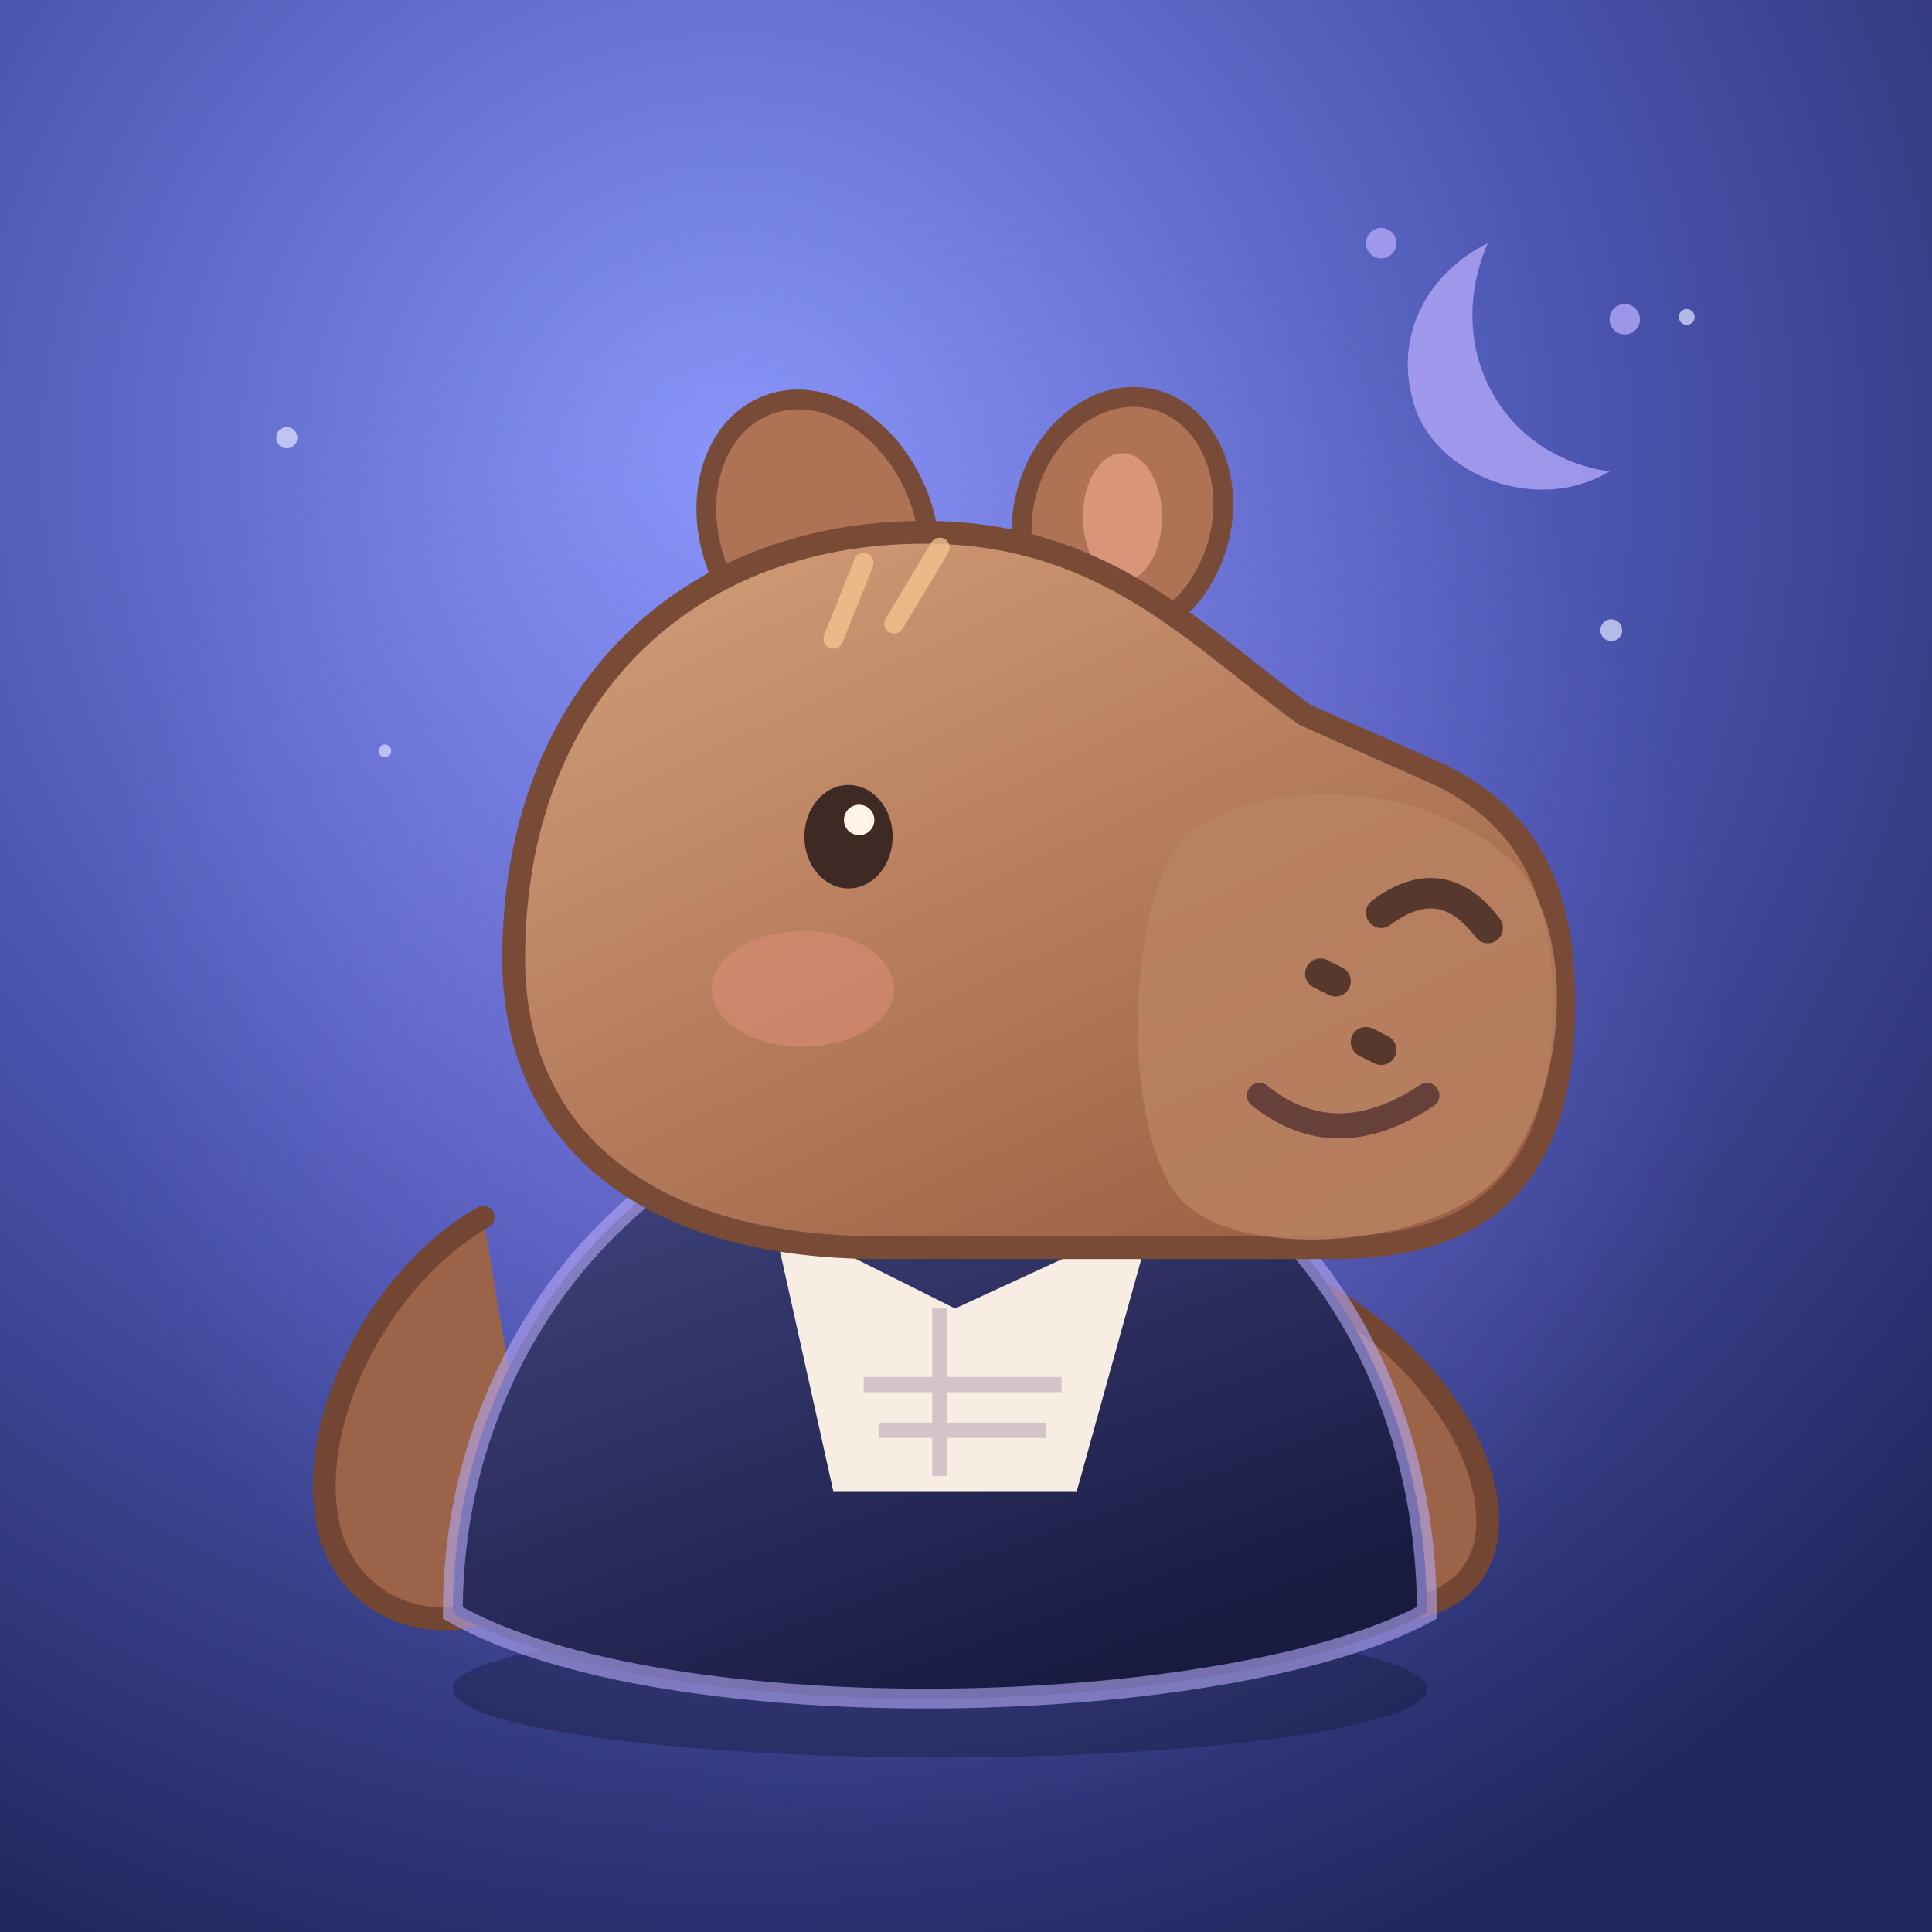
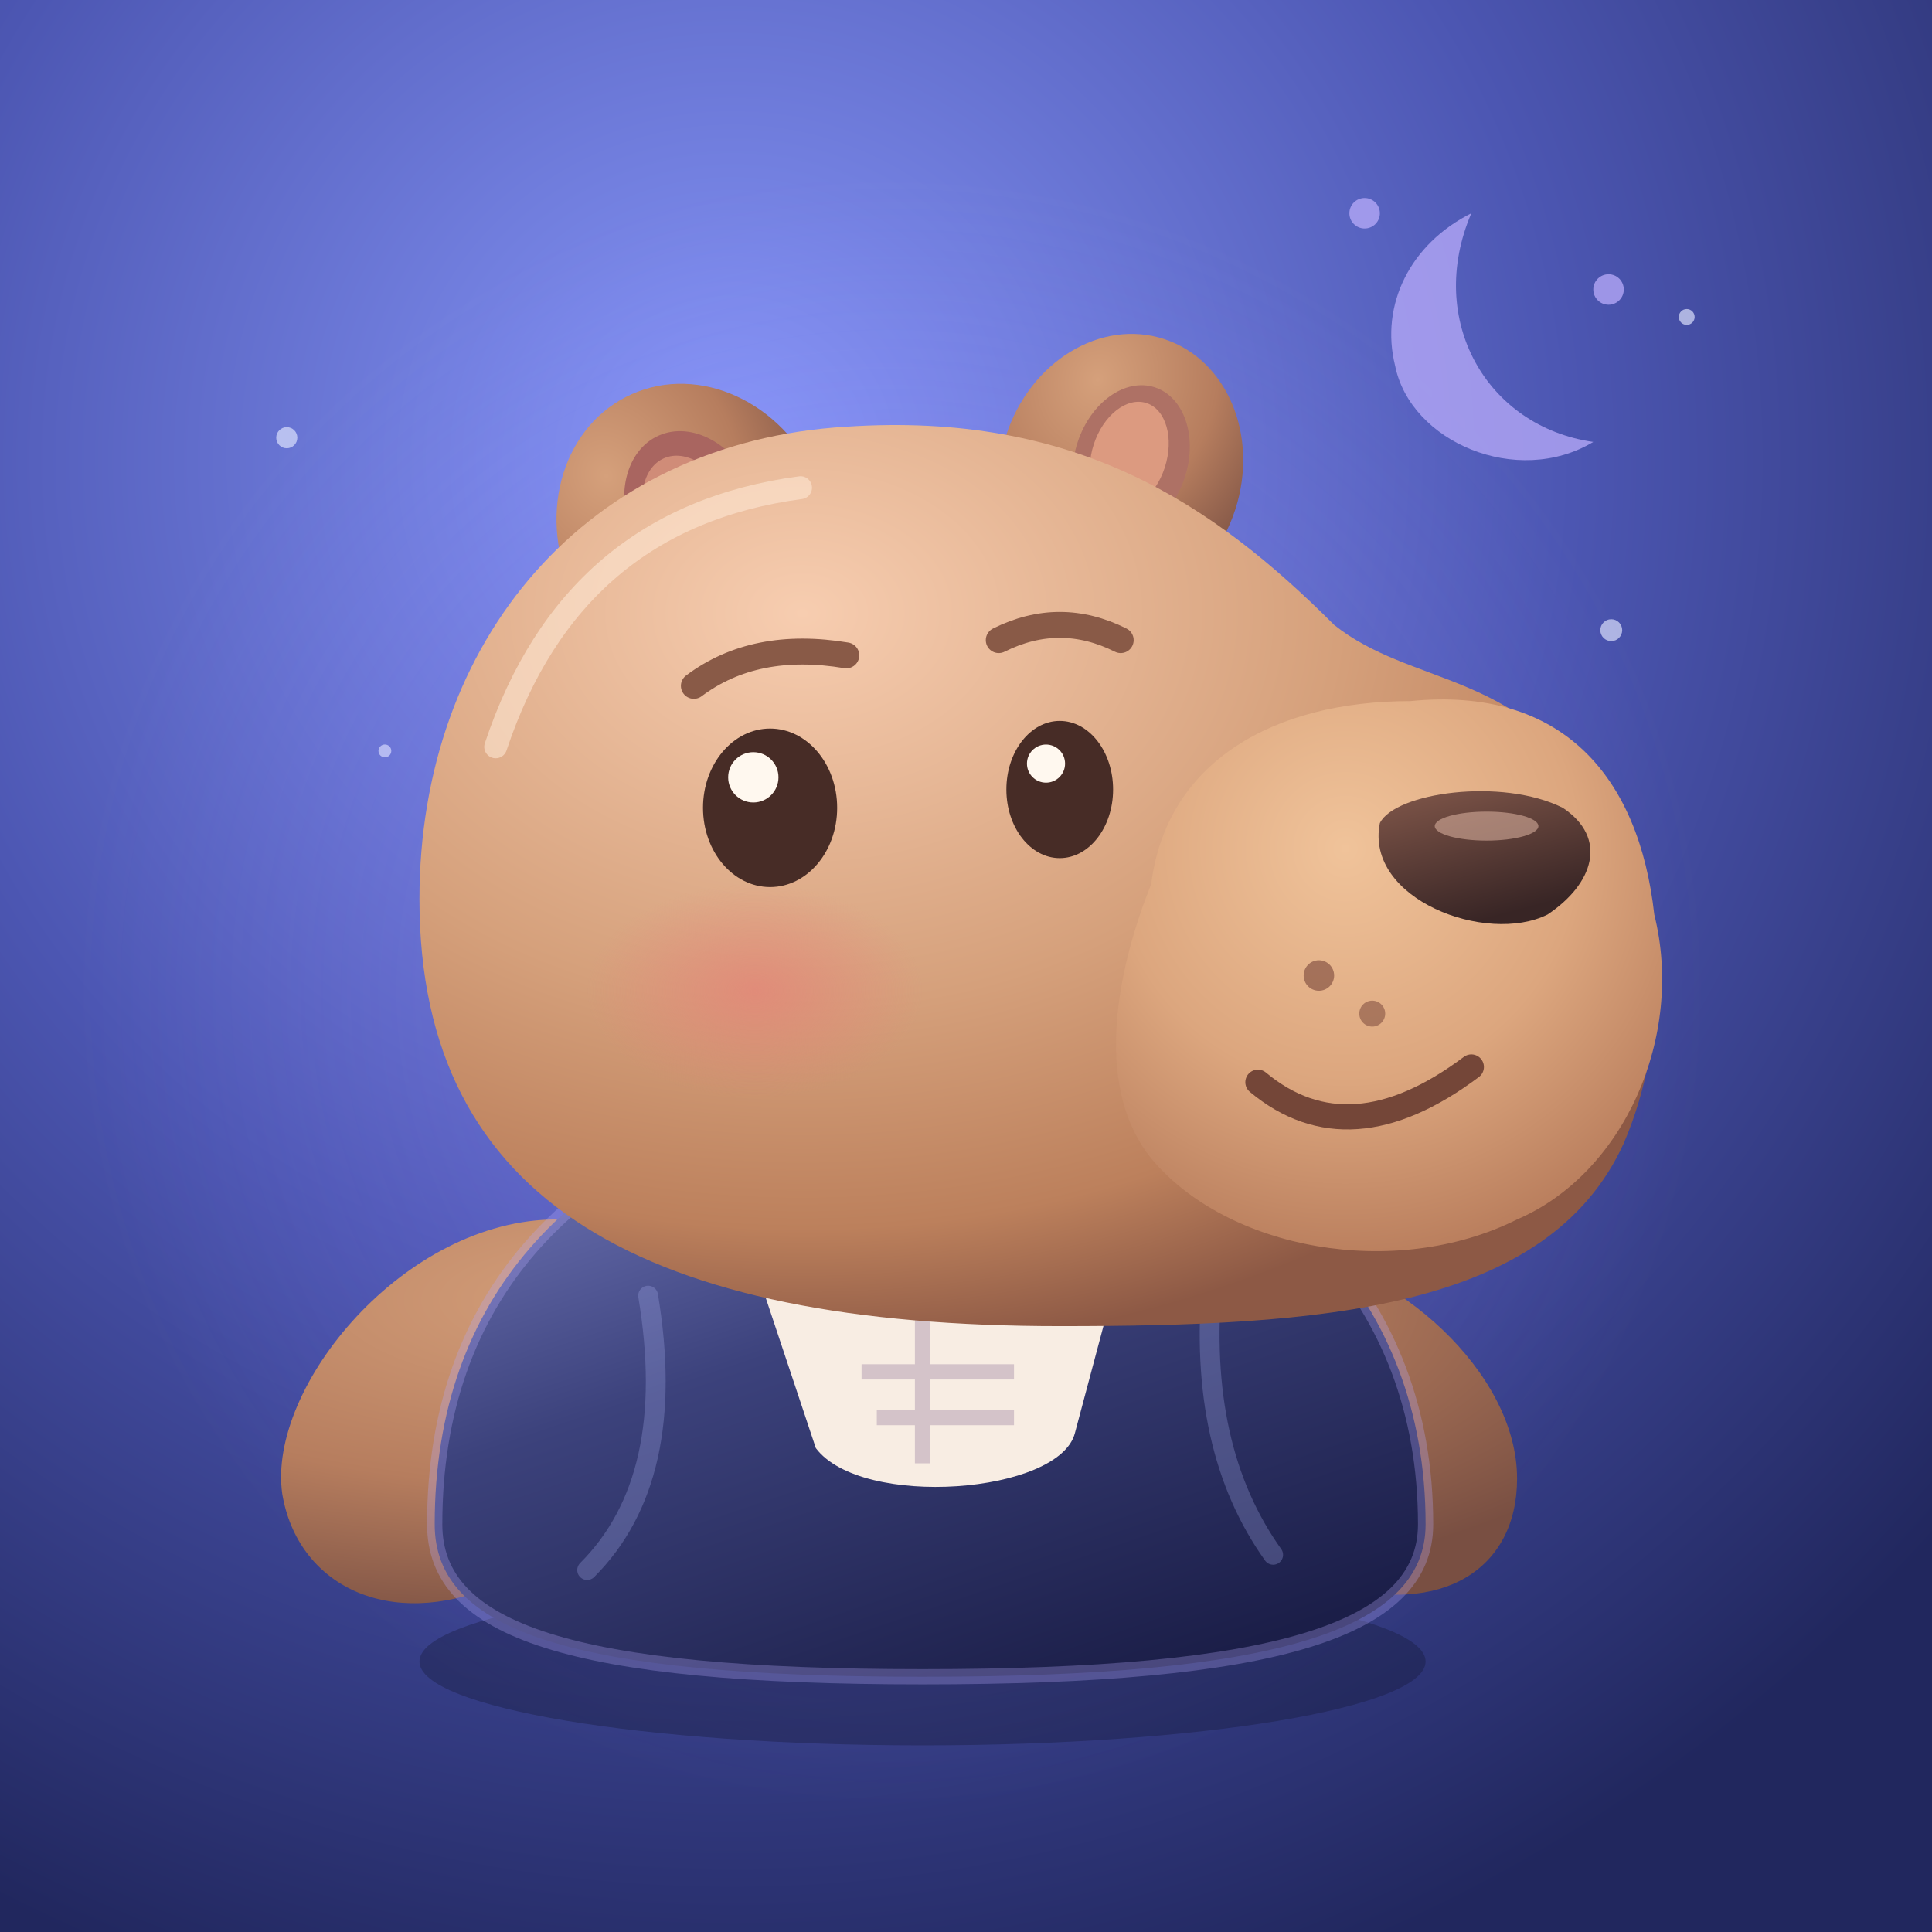
- <svg xmlns="http://www.w3.org/2000/svg" viewBox="0 0 512 512" width="512" height="512">
+ <svg xmlns="http://www.w3.org/2000/svg" width="512" height="512" viewBox="0 0 512 512">
  <defs>
    <radialGradient id="bg" cx=".38" cy=".24" r=".83">
      <stop stop-color="#8796f8" />
      <stop offset=".52" stop-color="#4c56b2" />
      <stop offset="1" stop-color="#21275e" />
    </radialGradient>
  </defs>
  <rect width="512" height="512" fill="url(#bg)" />
-   <g fill="#e2e7ff" opacity=".7">
+   <g fill="#e2e7ff" opacity=".66">
    <circle cx="76" cy="116" r="2.8" />
    <circle cx="447" cy="84" r="2.1" />
    <circle cx="427" cy="167" r="2.9" />
    <circle cx="102" cy="199" r="1.7" />
  </g>
-   <g transform="translate(-1 12) scale(4.033333)">
+   <g transform="translate(-6 4) scale(4.04)">
    <defs>
      <radialGradient id="capivara-icon-halo">
-         <stop stop-color="#9b8bff" stop-opacity=".38" />
+         <stop stop-color="#9b8bff" stop-opacity=".32" />
        <stop offset="1" stop-color="#9b8bff" stop-opacity="0" />
      </radialGradient>
-       <linearGradient id="capivara-icon-fur" x2=".7" y2="1">
+       <radialGradient id="capivara-icon-fur" cx=".31" cy=".21" r=".82">
+         <stop stop-color="#f7cdb0" />
+         <stop offset=".53" stop-color="#d5a07b" />
+         <stop offset=".83" stop-color="#bc805c" />
+         <stop offset="1" stop-color="#8d5945" />
+       </radialGradient>
+       <radialGradient id="capivara-icon-ear" cx=".29" cy=".21" r=".9">
        <stop stop-color="#d5a07b" />
-         <stop offset="1" stop-color="#9d6246" />
+         <stop offset=".55" stop-color="#b67d5e" />
+         <stop offset="1" stop-color="#794f42" />
+       </radialGradient>
+       <radialGradient id="capivara-icon-muzzle" cx=".42" cy=".27" r=".79">
+         <stop stop-color="#f0c39a" />
+         <stop offset=".54" stop-color="#dca67e" />
+         <stop offset="1" stop-color="#b57959" />
+       </radialGradient>
+       <radialGradient id="capivara-icon-blush">
+         <stop stop-color="#e68077" stop-opacity=".65" />
+         <stop offset="1" stop-color="#e68077" stop-opacity="0" />
+       </radialGradient>
+       <linearGradient id="capivara-icon-nose" x2=".42" y2="1">
+         <stop stop-color="#81574a" />
+         <stop offset="1" stop-color="#382525" />
      </linearGradient>
-       <linearGradient id="capivara-icon-robe" x2=".6" y2="1">
-         <stop stop-color="#454783" />
-         <stop offset="1" stop-color="#171b40" />
+       <linearGradient id="capivara-icon-robe" x1=".14" x2=".72" y2="1">
+         <stop stop-color="#7278ba" />
+         <stop offset=".42" stop-color="#3c427c" />
+         <stop offset="1" stop-color="#1b1e48" />
      </linearGradient>
    </defs>
    <circle cx="60" cy="64" r="54" fill="url(#capivara-icon-halo)" />
    <g fill="#b5a8f7" opacity=".78">
      <path d="M98 13c-3 7 1 14 8 15-5 3-12 0-13-5-1-4 1-8 5-10Z" />
      <circle cx="91" cy="13" r="1" />
      <circle cx="107" cy="18" r="1" />
    </g>
-     <ellipse cx="62" cy="108" rx="32" ry="4.5" fill="#10132d" opacity=".35" />
-     <path d="M32 77c-7 4-12 14-10 21 2 6 9 7 14 3m49-20c7 3 13 10 13 16 0 5-5 7-10 5" fill="#9b6449" stroke="#724633" stroke-width="1.5" stroke-linecap="round" />
-     <path d="M30 103c0-16 10-29 23-33h19c13 4 22 17 22 33-13 7-50 8-64 0Z" fill="url(#capivara-icon-robe)" stroke="#b5a8f7" stroke-opacity=".6" stroke-width="1.3" />
-     <path d="m51 77 12 6 13-6-5 18H55Z" fill="#f8ede3" />
-     <path d="M62 83v11m-5-6h13m-12 3h11" stroke="#d4c3c9" stroke-width="1" />
-     <ellipse cx="54" cy="32" rx="7" ry="9" transform="rotate(-23 54 32)" fill="#ae7354" stroke="#784b38" stroke-width="1.3" />
-     <ellipse cx="74" cy="31" rx="6.5" ry="8" transform="rotate(16 74 31)" fill="#ae7354" stroke="#784b38" stroke-width="1.3" />
-     <ellipse cx="74" cy="31" rx="2.6" ry="4.2" fill="#d89579" />
-     <path d="M34 60c0-17 11-28 27-28 12 0 18 7 25 12l9 4c6 3 8 8 8 15 0 11-5 16-15 16H58c-15 0-24-7-24-19Z" fill="url(#capivara-icon-fur)" stroke="#794b37" stroke-width="1.5" />
-     <path d="M78 52c5-4 16-4 22 2 4 5 3 15-1 20-4 5-17 6-21 2-4-4-4-19 0-24Z" fill="#ba8263" opacity=".82" />
-     <path d="M91 57q4-3 7 1m-11 3 1 .5m2 4 1 .5" stroke="#57382d" stroke-width="2" fill="none" stroke-linecap="round" />
-     <ellipse cx="53" cy="62" rx="6" ry="3.8" fill="#dd8c79" opacity=".56" />
+     <ellipse cx="62" cy="108" rx="33" ry="5.5" fill="#10132d" opacity=".32" />
+     <path d="M38 79c-10 0-19 11-18 18 1 6 7 9 14 6 6-2 9-17 4-24Zm48 2c7 1 15 8 15 15 0 6-5 9-12 7-6-2-9-18-3-22Z" fill="url(#capivara-icon-ear)" />
+     <path d="M30 99c0-15 9-24 23-28h19c13 4 23 13 23 28 0 7-10 10-33 10s-32-3-32-10Z" fill="url(#capivara-icon-robe)" stroke="#b5a8f7" stroke-opacity=".3" />
+     <path d="M44 84q2 12-4 18m41-19q-1 11 4 18" stroke="#abb3f1" stroke-opacity=".27" stroke-width="1.3" fill="none" stroke-linecap="round" />
+     <path d="m50 79 12 5 14-6-4 15c-1 4-14 5-17 1Z" fill="#f8ede3" />
+     <path d="M62 84v11m-4-6h10m-9 3h9" stroke="#d4c3c9" stroke-width="1" />
    <g>
-       <ellipse cx="56" cy="52" rx="2.9" ry="3.4" fill="#3f2924" />
-       <circle cx="56.7" cy="50.9" r="1" fill="#fff4e6" />
+       <g transform="rotate(-24 47 34)">
+         <ellipse cx="47" cy="34" rx="8.8" ry="10" fill="url(#capivara-icon-ear)" />
+         <ellipse cx="47.5" cy="32.8" rx="4.3" ry="5.6" fill="#a96560" />
+         <ellipse cx="47.2" cy="32.7" rx="2.8" ry="4" fill="#d08c78" />
+       </g>
+       <g transform="rotate(18 75 30)">
+         <ellipse cx="75" cy="30" rx="7.9" ry="9.2" fill="url(#capivara-icon-ear)" />
+         <ellipse cx="75.4" cy="29" rx="3.7" ry="5" fill="#ae7165" />
+         <ellipse cx="75.2" cy="28.8" rx="2.45" ry="3.65" fill="#dc9a80" />
+       </g>
    </g>
-     <path d="M83 69q5 4 11 0" fill="none" stroke="#674139" stroke-width="1.65" stroke-linecap="round" />
-     <path d="M55 39l2-5m2 4 3-5" stroke="#f5c68f" stroke-width="1.3" stroke-linecap="round" opacity=".75" />
+     <path d="M29 58c0-17 11-30 28-31 15-1 24 5 32 13 5 4 12 3 17 11 5 7 5 16 2 23-5 11-20 12-37 12-27 0-42-8-42-28Z" fill="url(#capivara-icon-fur)" />
+     <path d="M34 48q5-15 20-17" stroke="#ffead7" stroke-opacity=".56" stroke-width="1.5" stroke-linecap="round" fill="none" />
+     <path d="M77 57c1-8 8-12 17-12 10-1 15 5 16 14 2 8-2 17-9 20-8 4-19 2-24-4-4-5-2-13 0-18Z" fill="url(#capivara-icon-muzzle)" />
+     <ellipse cx="51" cy="64" rx="11" ry="7" fill="url(#capivara-icon-blush)" />
+     <path d="M92 53c1-2 8-3 12-1 3 2 2 5-1 7-4 2-12-1-11-6Z" fill="url(#capivara-icon-nose)" />
+     <ellipse cx="99" cy="53.2" rx="3.4" ry=".95" fill="#dcb2a0" opacity=".56" />
+     <circle cx="88" cy="63" r="1" fill="#8a5746" opacity=".72" />
+     <circle cx="91.5" cy="65.5" r=".85" fill="#8a5746" opacity=".64" />
+     <path d="M47 44q4-3 10-2m10-1q4-2 8 0" stroke="#895a47" stroke-width="1.7" fill="none" stroke-linecap="round" />
+     <g>
+       <ellipse cx="52" cy="52" rx="4.4" ry="5.2" fill="#472c26" />
+       <ellipse cx="71" cy="50.8" rx="3.5" ry="4.5" fill="#472c26" />
+       <circle cx="50.9" cy="50" r="1.65" fill="#fff8ef" />
+       <circle cx="70.1" cy="49.1" r="1.25" fill="#fff8ef" />
+     </g>
+     <path d="M84 70q6 5 14-1" fill="none" stroke="#744638" stroke-width="1.65" stroke-linecap="round" stroke-linejoin="round" />
  </g>
</svg>
